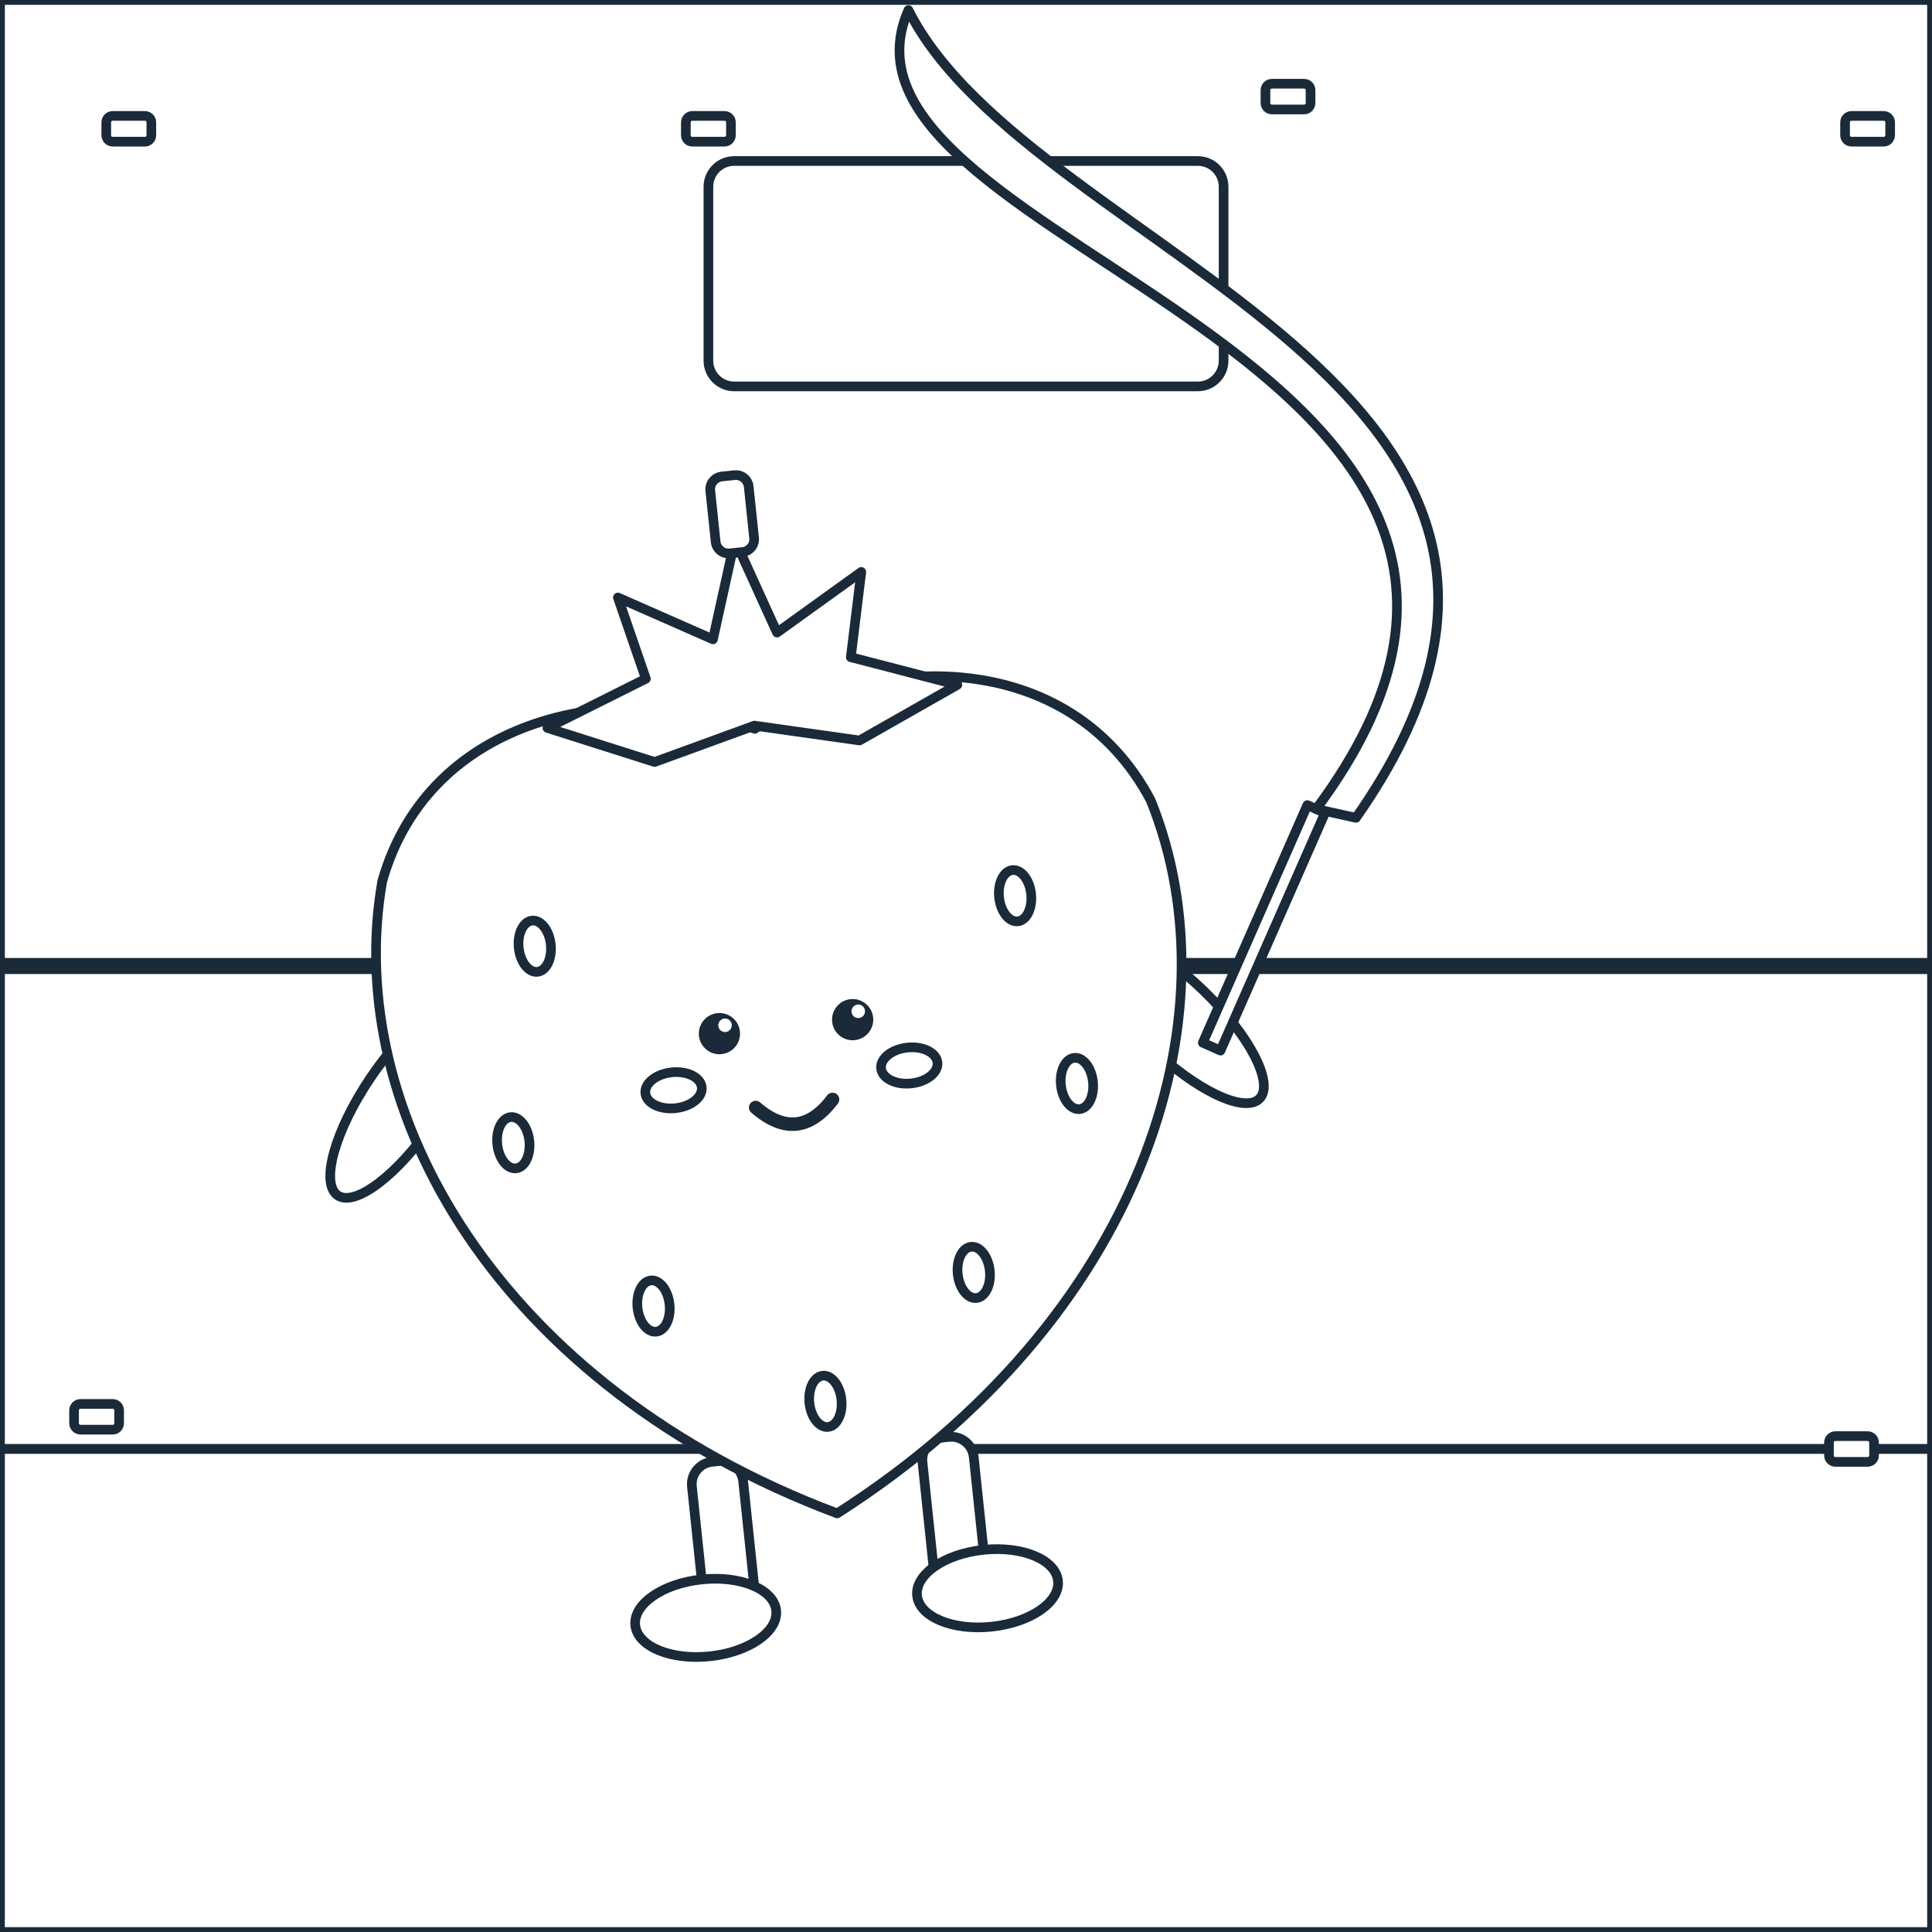
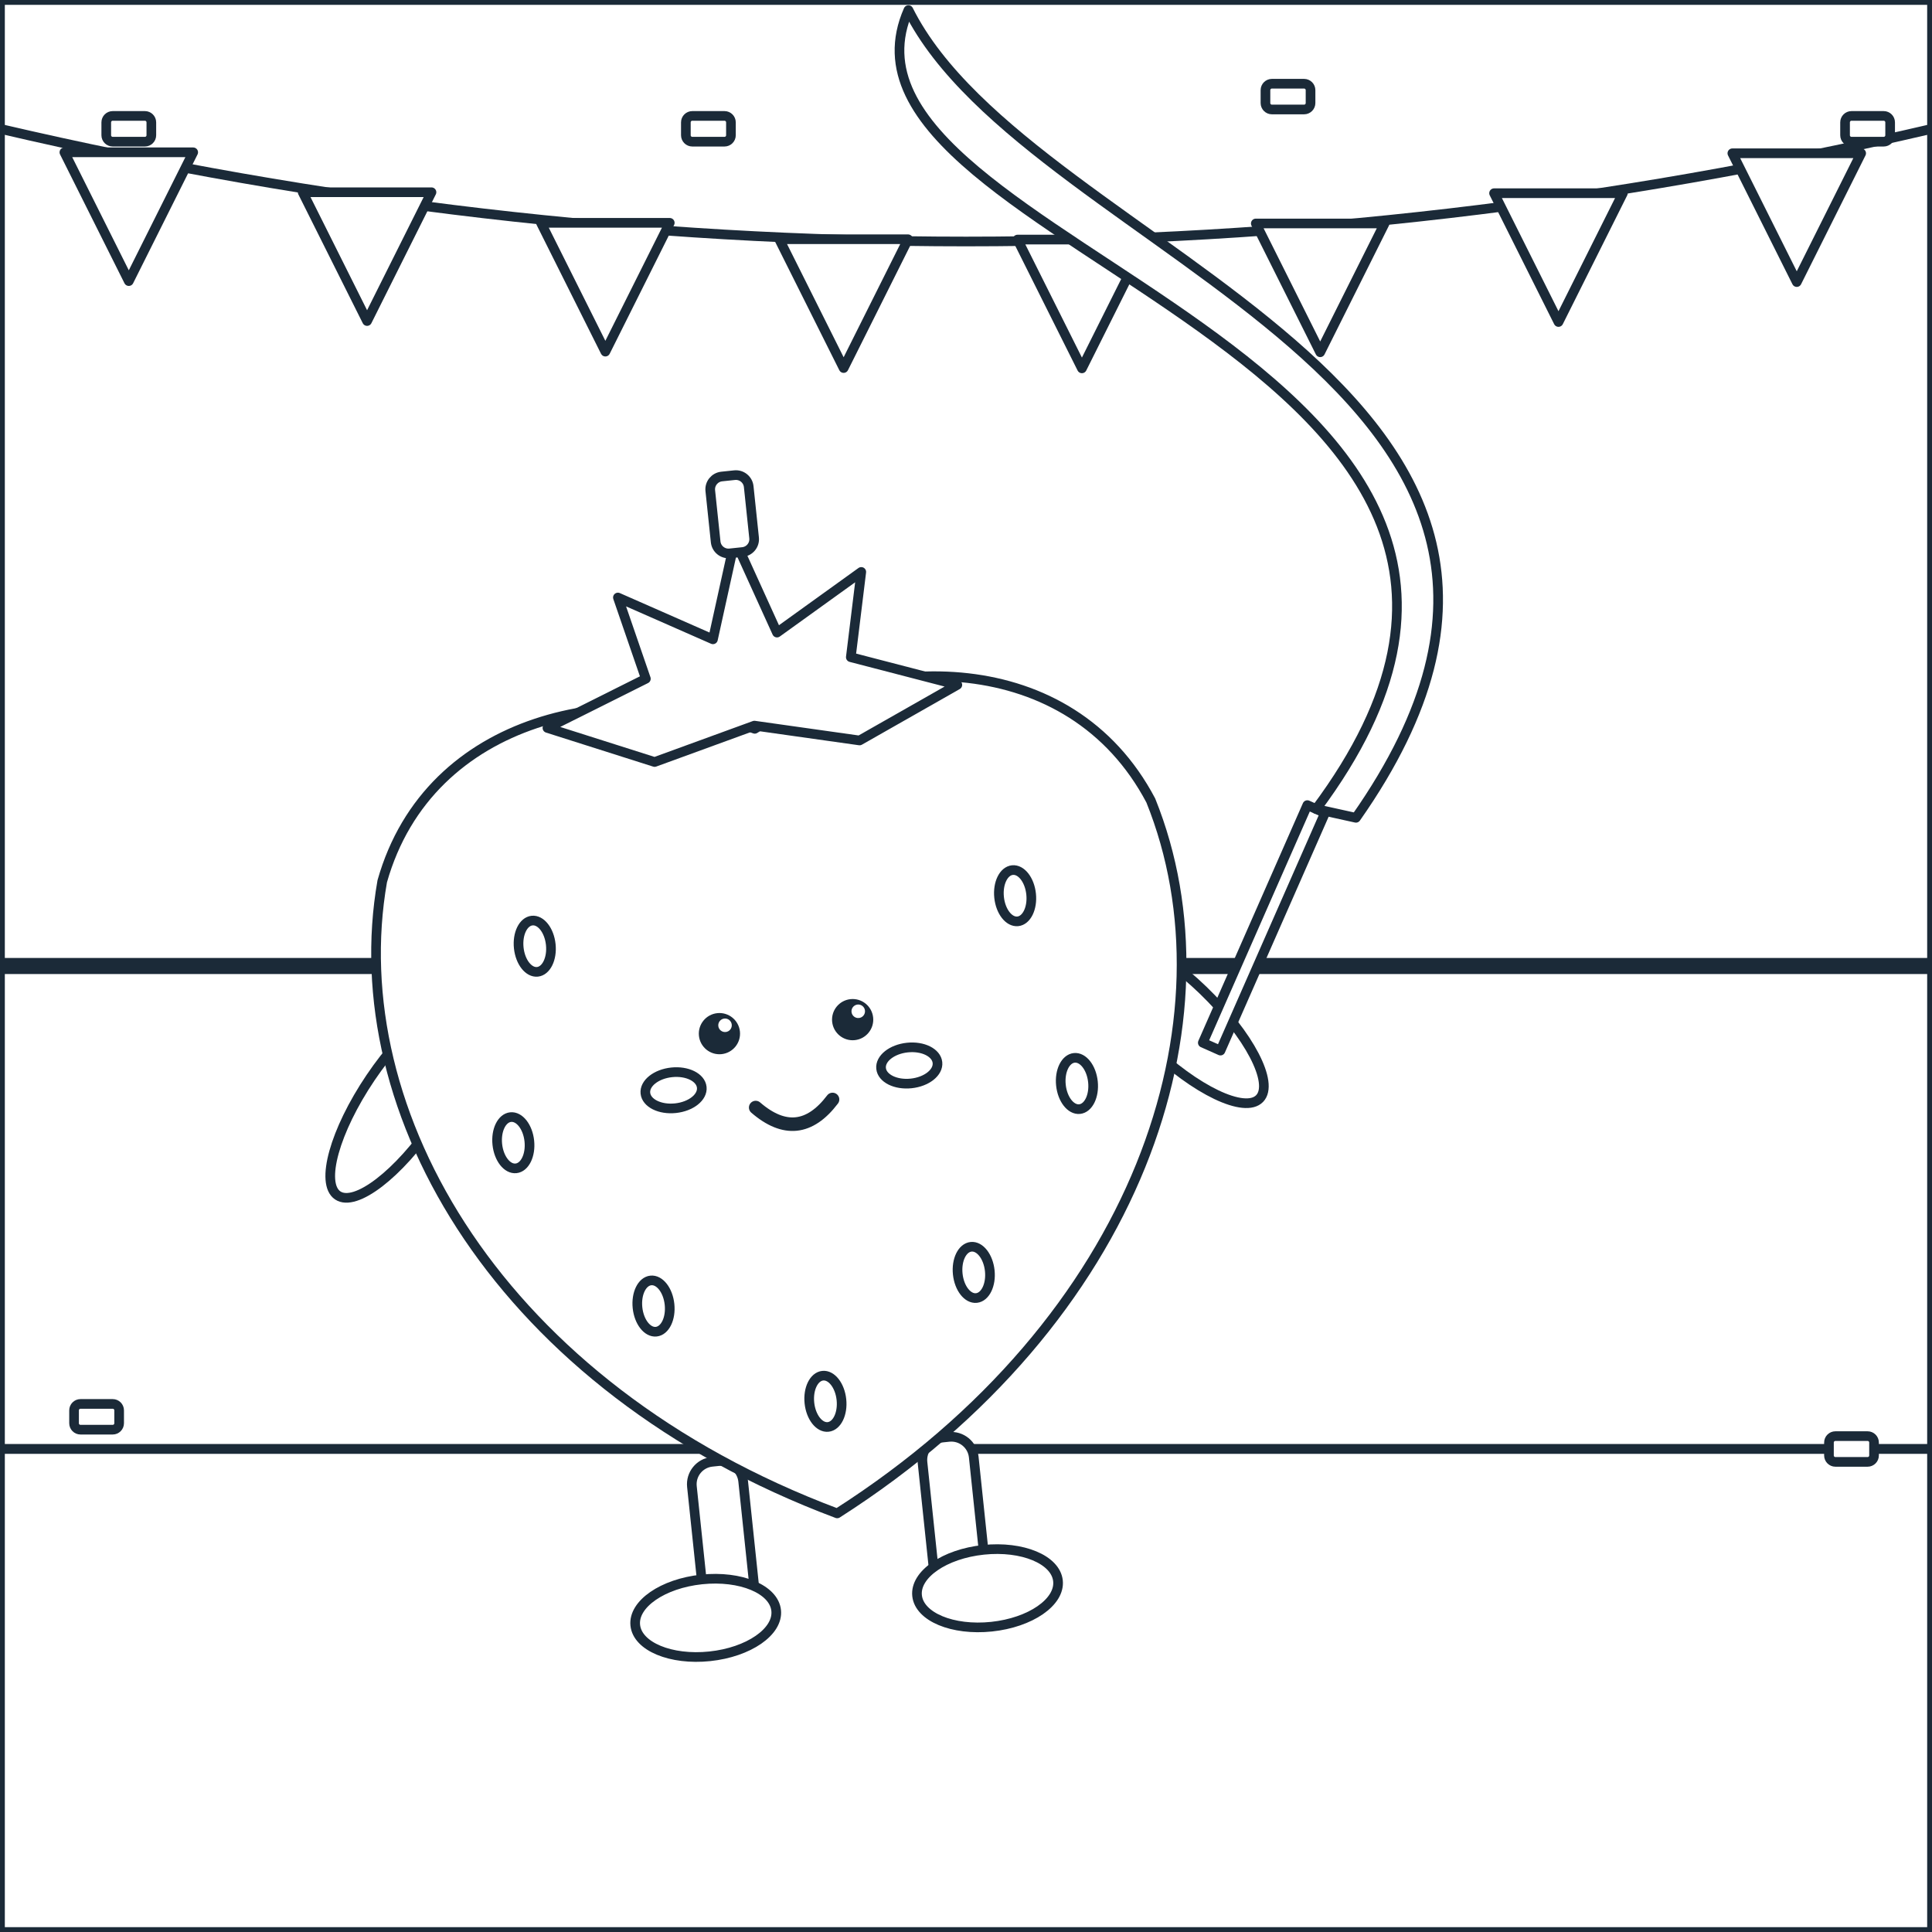
<svg xmlns="http://www.w3.org/2000/svg" viewBox="0 0 600 600" data-picture="dau-tay-the-thao--the-duc-ruy-bang">
  <g class="scene-back">
    <rect x="0" y="0" width="600" height="600" rx="0" id="r-nen-troi" data-region="nen-troi" class="region" fill="#FFFFFF" stroke="#1B2A38" stroke-width="3" stroke-linejoin="round" />
    <rect x="0" y="0" width="600" height="450" rx="0" id="r-tuong-nha-thi-dau" data-region="tuong-nha-thi-dau" class="region" fill="#FFFFFF" stroke="#1B2A38" stroke-width="3" stroke-linejoin="round" />
-     <rect x="220" y="50" width="160" height="70" rx="8" id="r-bang-ti-so" data-region="bang-ti-so" class="region" fill="#FFFFFF" stroke="#1B2A38" stroke-width="3" stroke-linejoin="round" />
    <g class="deco" pointer-events="none">
      <path d="M 0 300 L 600 300" fill="none" stroke="#1B2A38" stroke-width="5" stroke-linecap="round" stroke-linejoin="round" />
    </g>
+     <g class="deco" pointer-events="none">
+       <path d="M 0 40 Q 300 110 600 40" fill="none" stroke="#1B2A38" stroke-width="3" stroke-linecap="round" stroke-linejoin="round" />
+     </g>
+     <polygon points="20,47.3 60,47.3 40,87.3" id="r-co-nha-thi-dau-1" data-region="co-nha-thi-dau-1" class="region" fill="#FFFFFF" stroke="#1B2A38" stroke-width="3" stroke-linejoin="round" />
+     <polygon points="94,59.7 134,59.7 114,99.7" id="r-co-nha-thi-dau-2" data-region="co-nha-thi-dau-2" class="region" fill="#FFFFFF" stroke="#1B2A38" stroke-width="3" stroke-linejoin="round" />
+     <polygon points="168,69.2 208,69.2 188,109.2" id="r-co-nha-thi-dau-3" data-region="co-nha-thi-dau-3" class="region" fill="#FFFFFF" stroke="#1B2A38" stroke-width="3" stroke-linejoin="round" />
+     <polygon points="242,74.3 282,74.3 262,114.3" id="r-co-nha-thi-dau-4" data-region="co-nha-thi-dau-4" class="region" fill="#FFFFFF" stroke="#1B2A38" stroke-width="3" stroke-linejoin="round" />
+     <polygon points="316,74.4 356,74.4 336,114.4" id="r-co-nha-thi-dau-5" data-region="co-nha-thi-dau-5" class="region" fill="#FFFFFF" stroke="#1B2A38" stroke-width="3" stroke-linejoin="round" />
+     <polygon points="390,69.4 430,69.4 410,109.4" id="r-co-nha-thi-dau-6" data-region="co-nha-thi-dau-6" class="region" fill="#FFFFFF" stroke="#1B2A38" stroke-width="3" stroke-linejoin="round" />
+     <polygon points="464,60 504,60 484,100" id="r-co-nha-thi-dau-7" data-region="co-nha-thi-dau-7" class="region" fill="#FFFFFF" stroke="#1B2A38" stroke-width="3" stroke-linejoin="round" />
+     <polygon points="538,47.6 578,47.6 558,87.6" id="r-co-nha-thi-dau-8" data-region="co-nha-thi-dau-8" class="region" fill="#FFFFFF" stroke="#1B2A38" stroke-width="3" stroke-linejoin="round" />
    <rect x="0" y="450" width="600" height="150" rx="0" id="r-san-nha" data-region="san-nha" class="region" fill="#FFFFFF" stroke="#1B2A38" stroke-width="3" stroke-linejoin="round" />
  </g>
  <g id="subject" class="subject anim-float" transform="translate(-40 0) translate(300 470) scale(1) rotate(-6) translate(-300 -470)">
    <ellipse cx="179.2" cy="328" rx="12" ry="36" transform="rotate(40 179.2 328)" id="r-tay-trai" data-region="tay-trai" class="region" fill="#FFFFFF" stroke="#1B2A38" stroke-width="3" stroke-linejoin="round" />
    <ellipse cx="420.8" cy="328" rx="12" ry="36" transform="rotate(-40 420.8 328)" id="r-tay-phai" data-region="tay-phai" class="region" fill="#FFFFFF" stroke="#1B2A38" stroke-width="3" stroke-linejoin="round" />
    <rect x="256" y="450" width="16" height="46" rx="7" id="r-chan-trai" data-region="chan-trai" class="region" fill="#FFFFFF" stroke="#1B2A38" stroke-width="3" stroke-linejoin="round" />
    <rect x="328" y="450" width="16" height="46" rx="7" id="r-chan-phai" data-region="chan-phai" class="region" fill="#FFFFFF" stroke="#1B2A38" stroke-width="3" stroke-linejoin="round" />
    <ellipse cx="256" cy="498" rx="22" ry="12" id="r-giay-trai" data-region="giay-trai" class="region" fill="#FFFFFF" stroke="#1B2A38" stroke-width="3" stroke-linejoin="round" />
    <ellipse cx="344" cy="498" rx="22" ry="12" id="r-giay-phai" data-region="giay-phai" class="region" fill="#FFFFFF" stroke="#1B2A38" stroke-width="3" stroke-linejoin="round" />
    <path d="M 300 470 C 200 420 160 330 180 260 C 200 210 260 205 300 225 C 340 205 400 210 420 260 C 440 330 400 420 300 470 Z" id="r-qua-dau" data-region="qua-dau" class="region" fill="#FFFFFF" stroke="#1B2A38" stroke-width="3" stroke-linejoin="round" />
    <ellipse cx="225" cy="285" rx="5" ry="8" id="r-hat-1" data-region="hat-1" class="region" fill="#FFFFFF" stroke="#1B2A38" stroke-width="3" stroke-linejoin="round" />
    <ellipse cx="375" cy="285" rx="5" ry="8" id="r-hat-2" data-region="hat-2" class="region" fill="#FFFFFF" stroke="#1B2A38" stroke-width="3" stroke-linejoin="round" />
    <ellipse cx="212" cy="345" rx="5" ry="8" id="r-hat-3" data-region="hat-3" class="region" fill="#FFFFFF" stroke="#1B2A38" stroke-width="3" stroke-linejoin="round" />
    <ellipse cx="388" cy="345" rx="5" ry="8" id="r-hat-4" data-region="hat-4" class="region" fill="#FFFFFF" stroke="#1B2A38" stroke-width="3" stroke-linejoin="round" />
    <ellipse cx="250" cy="400" rx="5" ry="8" id="r-hat-5" data-region="hat-5" class="region" fill="#FFFFFF" stroke="#1B2A38" stroke-width="3" stroke-linejoin="round" />
    <ellipse cx="350" cy="400" rx="5" ry="8" id="r-hat-6" data-region="hat-6" class="region" fill="#FFFFFF" stroke="#1B2A38" stroke-width="3" stroke-linejoin="round" />
    <ellipse cx="300" cy="435" rx="5" ry="8" id="r-hat-7" data-region="hat-7" class="region" fill="#FFFFFF" stroke="#1B2A38" stroke-width="3" stroke-linejoin="round" />
    <polygon points="236,218 268,206 262,180 290,196 300,166 310,196 338,180 332,206 364,218 332,232 300,224 268,232" id="r-la-dau" data-region="la-dau" class="region" fill="#FFFFFF" stroke="#1B2A38" stroke-width="3" stroke-linejoin="round" />
    <rect x="294" y="146" width="12" height="24" rx="4" id="r-cuong" data-region="cuong" class="region" fill="#FFFFFF" stroke="#1B2A38" stroke-width="3" stroke-linejoin="round" />
    <g class="deco" pointer-events="none">
      <circle cx="279.2" cy="318" r="6.4" fill="#1B2A38" />
    </g>
    <g class="deco" pointer-events="none">
      <circle cx="320.8" cy="318" r="6.4" fill="#1B2A38" />
    </g>
    <g class="deco" pointer-events="none">
      <circle cx="281.2" cy="315.6" r="2.1" fill="#FFFFFF" />
    </g>
    <g class="deco" pointer-events="none">
      <circle cx="322.8" cy="315.6" r="2.1" fill="#FFFFFF" />
    </g>
    <ellipse cx="263.2" cy="334" rx="8.8" ry="5.6" id="r-ma-trai" data-region="ma-trai" class="region" fill="#FFFFFF" stroke="#1B2A38" stroke-width="3" stroke-linejoin="round" />
    <ellipse cx="336.8" cy="334" rx="8.8" ry="5.6" id="r-ma-phai" data-region="ma-phai" class="region" fill="#FFFFFF" stroke="#1B2A38" stroke-width="3" stroke-linejoin="round" />
    <g class="deco" pointer-events="none">
      <path d="M 288 342 Q 300 354.8 312 342" fill="none" stroke="#1B2A38" stroke-width="4.2" stroke-linecap="round" stroke-linejoin="round" />
    </g>
    <polygon points="433.4,339.5 473.4,269.5 468.2,266.5 428.2,336.5" id="r-que-ruy-bang" data-region="que-ruy-bang" class="region" fill="#FFFFFF" stroke="#1B2A38" stroke-width="3" stroke-linejoin="round" />
    <path d="M 470.8 268 C 590.8 138 330.8 78 370.8 8 C 400.8 88 590.8 148 482.8 272 Z" id="r-ruy-bang" data-region="ruy-bang" class="region" fill="#FFFFFF" stroke="#1B2A38" stroke-width="3" stroke-linejoin="round" />
  </g>
  <g class="scene-front">
    <rect x="33" y="36" width="14" height="8" rx="2" id="r-hoa-giay-1" data-region="hoa-giay-1" class="region" fill="#FFFFFF" stroke="#1B2A38" stroke-width="3" stroke-linejoin="round" />
    <rect x="213" y="36" width="14" height="8" rx="2" id="r-hoa-giay-2" data-region="hoa-giay-2" class="region" fill="#FFFFFF" stroke="#1B2A38" stroke-width="3" stroke-linejoin="round" />
    <rect x="393" y="26" width="14" height="8" rx="2" id="r-hoa-giay-3" data-region="hoa-giay-3" class="region" fill="#FFFFFF" stroke="#1B2A38" stroke-width="3" stroke-linejoin="round" />
    <rect x="573" y="36" width="14" height="8" rx="2" id="r-hoa-giay-4" data-region="hoa-giay-4" class="region" fill="#FFFFFF" stroke="#1B2A38" stroke-width="3" stroke-linejoin="round" />
    <rect x="23" y="436" width="14" height="8" rx="2" id="r-hoa-giay-5" data-region="hoa-giay-5" class="region" fill="#FFFFFF" stroke="#1B2A38" stroke-width="3" stroke-linejoin="round" />
    <rect x="568" y="446" width="14" height="8" rx="2" id="r-hoa-giay-6" data-region="hoa-giay-6" class="region" fill="#FFFFFF" stroke="#1B2A38" stroke-width="3" stroke-linejoin="round" />
  </g>
</svg>
